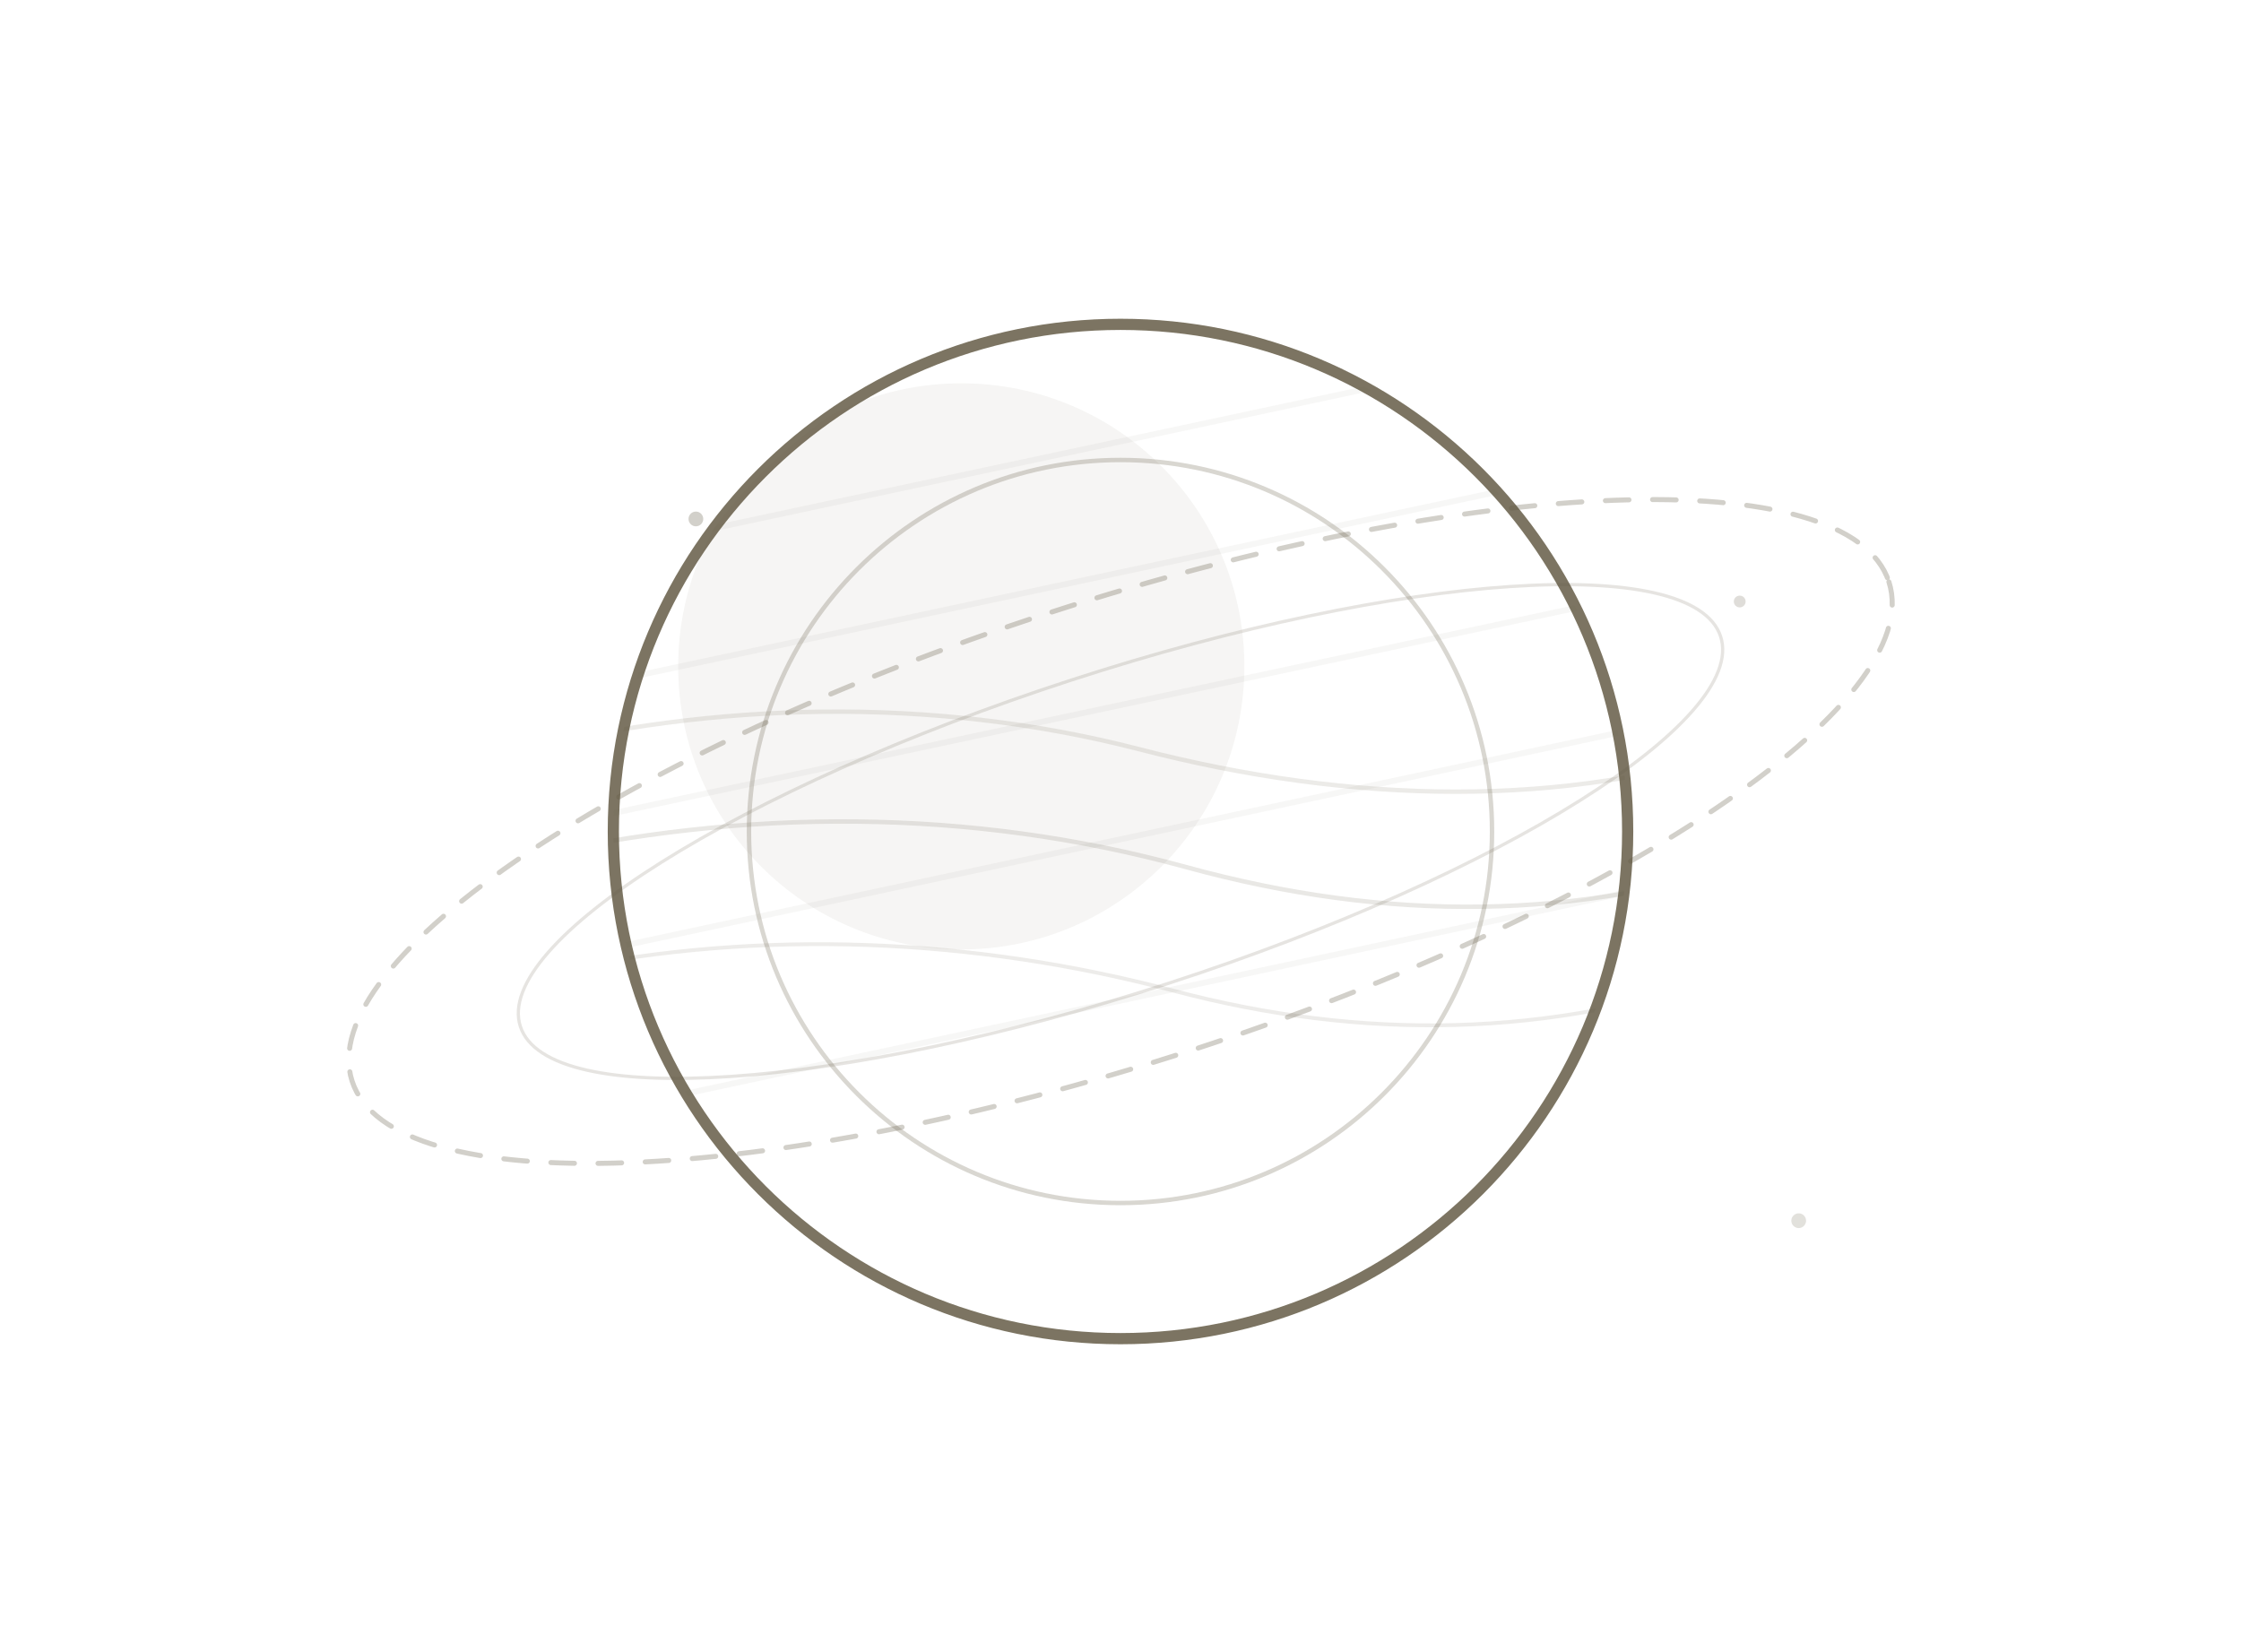
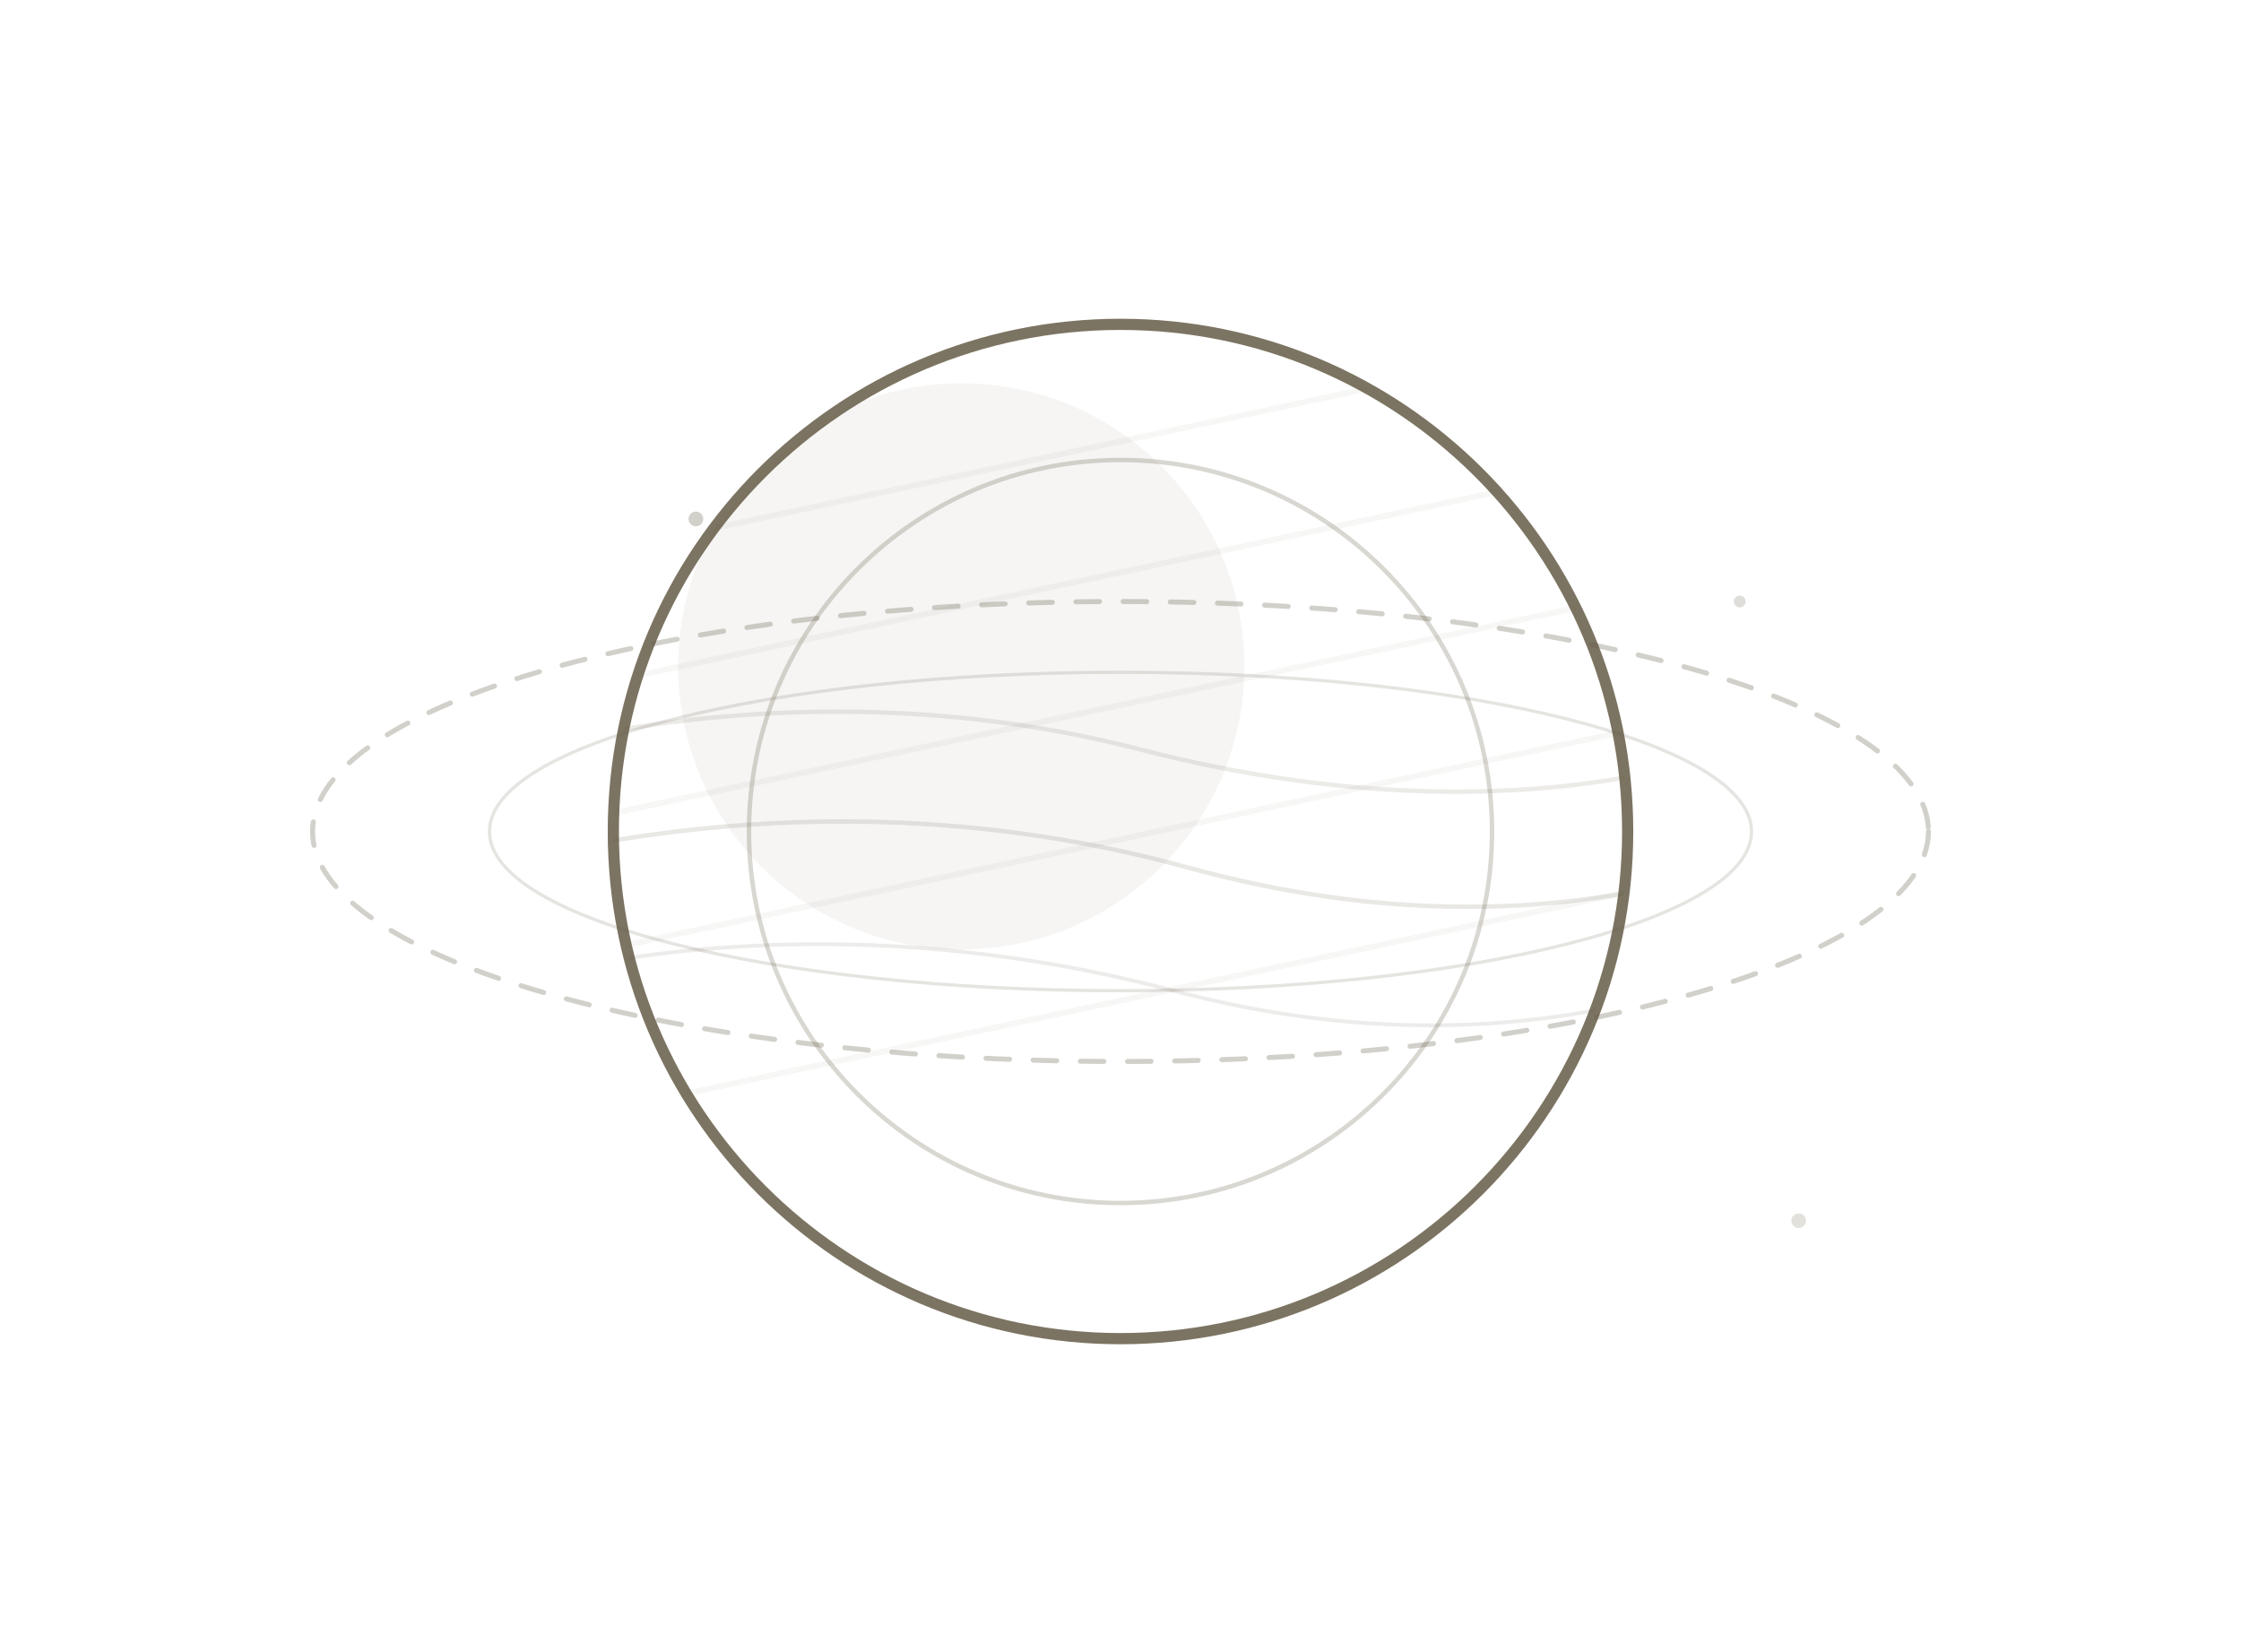
<svg xmlns="http://www.w3.org/2000/svg" viewBox="0 0 760 560" role="img" aria-labelledby="title desc">
  <defs>
+     <style>
+       @keyframes orbitFlow {
+         0% {
+           stroke-dashoffset: 0;
+           opacity: .22;
+           transform: rotate(-18deg);
+         }
+ 
+         50% {
+           opacity: .36;
+         }
+ 
+         100% {
+           stroke-dashoffset: -32;
+           opacity: .22;
+           transform: rotate(-16deg);
+         }
+       }
+ 
+       @keyframes planetPulse {
+         0%, 100% {
+           opacity: .86;
+           transform: scale(1);
+         }
+ 
+         50% {
+           opacity: 1;
+           transform: scale(1.018);
+         }
+       }
+ 
+       @keyframes surfaceFlow {
+         0%, 100% {
+           transform: translateX(0);
+         }
+ 
+         50% {
+           transform: translateX(-12px);
+         }
+       }
+ 
+       .orbit-band {
+         animation: orbitFlow 12s linear infinite;
+         transform-box: fill-box;
+         transform-origin: 380px 282px;
+       }
+ 
+       .planet-body {
+         animation: planetPulse 9s ease-in-out infinite;
+         transform-box: fill-box;
+         transform-origin: center;
+       }
+ 
+       .surface-lines {
+         animation: surfaceFlow 10s ease-in-out infinite;
+       }
+     </style>
    <clipPath id="planet-disc">
      <circle cx="380" cy="282" r="172" />
    </clipPath>
  </defs>
  <g fill="none" stroke="#5f563f" stroke-linecap="round" stroke-linejoin="round">
-     <ellipse cx="380" cy="282" rx="274" ry="78" transform="rotate(-18 380 282)" stroke-width="1.7" stroke-dasharray="8 8" opacity=".28" />
-     <ellipse cx="380" cy="282" rx="214" ry="54" transform="rotate(-18 380 282)" stroke-width="1.1" opacity=".16" />
-     <circle cx="380" cy="282" r="172" stroke-width="3.8" opacity=".82" />
-     <circle cx="380" cy="282" r="126" stroke-width="1.5" opacity=".24" />
-     <g clip-path="url(#planet-disc)">
-       <circle cx="326" cy="226" r="96" fill="#5f563f" stroke="none" opacity=".06" />
-       <path d="M174 255 C242 238 316 236 386 254 C459 273 531 274 594 253" stroke-width="1.5" opacity=".12" />
-       <path d="M178 291 C252 274 329 274 402 294 C471 313 536 312 598 291" stroke-width="1.5" opacity=".14" />
-       <path d="M190 329 C258 315 330 318 398 336 C462 353 526 352 588 330" stroke-width="1.3" opacity=".11" />
-       <path d="M210 186 L594 104" stroke-width="2" opacity=".05" />
-       <path d="M184 236 L638 139" stroke-width="2" opacity=".05" />
-       <path d="M160 286 L662 179" stroke-width="2" opacity=".05" />
-       <path d="M140 336 L654 226" stroke-width="2" opacity=".05" />
-       <path d="M162 386 L620 288" stroke-width="2" opacity=".05" />
+     <g class="orbit-band">
+       <ellipse cx="380" cy="282" rx="274" ry="78" stroke-width="1.7" stroke-dasharray="8 8" opacity=".28" />
+       <ellipse cx="380" cy="282" rx="214" ry="54" stroke-width="1.1" opacity=".16" />
    </g>
-     <circle cx="236" cy="176" r="2.5" fill="#5f563f" stroke="none" opacity=".28" />
-     <circle cx="590" cy="204" r="2" fill="#5f563f" stroke="none" opacity=".2" />
-     <circle cx="610" cy="414" r="2.5" fill="#5f563f" stroke="none" opacity=".18" />
+     <g class="planet-body">
+       <circle cx="380" cy="282" r="172" stroke-width="3.8" opacity=".82" />
+       <circle cx="380" cy="282" r="126" stroke-width="1.5" opacity=".24" />
+       <g clip-path="url(#planet-disc)">
+         <circle cx="326" cy="226" r="96" fill="#5f563f" stroke="none" opacity=".06" />
+         <g class="surface-lines">
+           <path d="M174 255 C242 238 316 236 386 254 C459 273 531 274 594 253" stroke-width="1.5" opacity=".12" />
+           <path d="M178 291 C252 274 329 274 402 294 C471 313 536 312 598 291" stroke-width="1.5" opacity=".14" />
+           <path d="M190 329 C258 315 330 318 398 336 C462 353 526 352 588 330" stroke-width="1.3" opacity=".11" />
+         </g>
+         <path d="M210 186 L594 104" stroke-width="2" opacity=".05" />
+         <path d="M184 236 L638 139" stroke-width="2" opacity=".05" />
+         <path d="M160 286 L662 179" stroke-width="2" opacity=".05" />
+         <path d="M140 336 L654 226" stroke-width="2" opacity=".05" />
+         <path d="M162 386 L620 288" stroke-width="2" opacity=".05" />
+       </g>
+       <circle cx="236" cy="176" r="2.5" fill="#5f563f" stroke="none" opacity=".28" />
+       <circle cx="590" cy="204" r="2" fill="#5f563f" stroke="none" opacity=".2" />
+       <circle cx="610" cy="414" r="2.5" fill="#5f563f" stroke="none" opacity=".18" />
+     </g>
  </g>
</svg>
